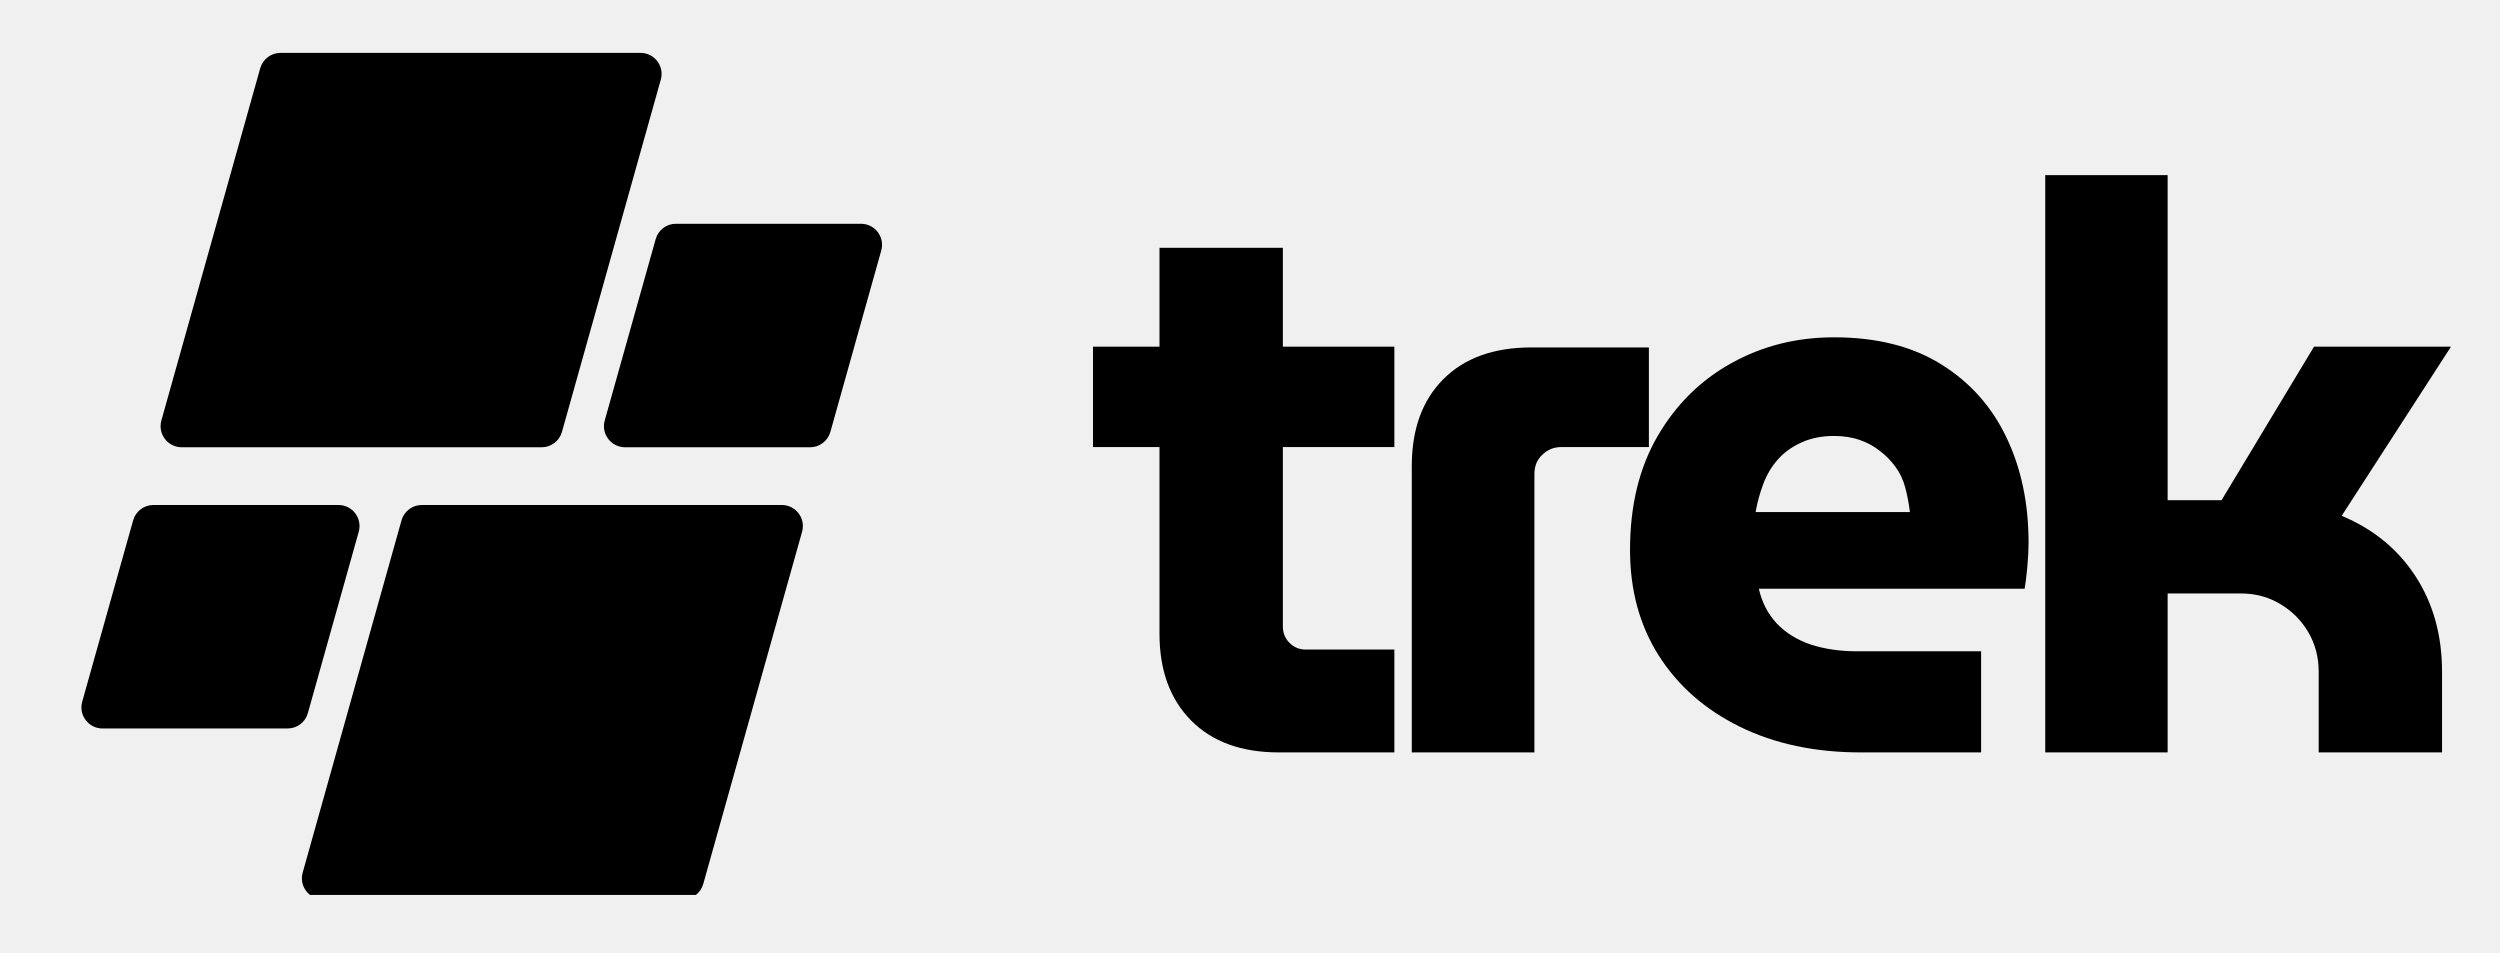
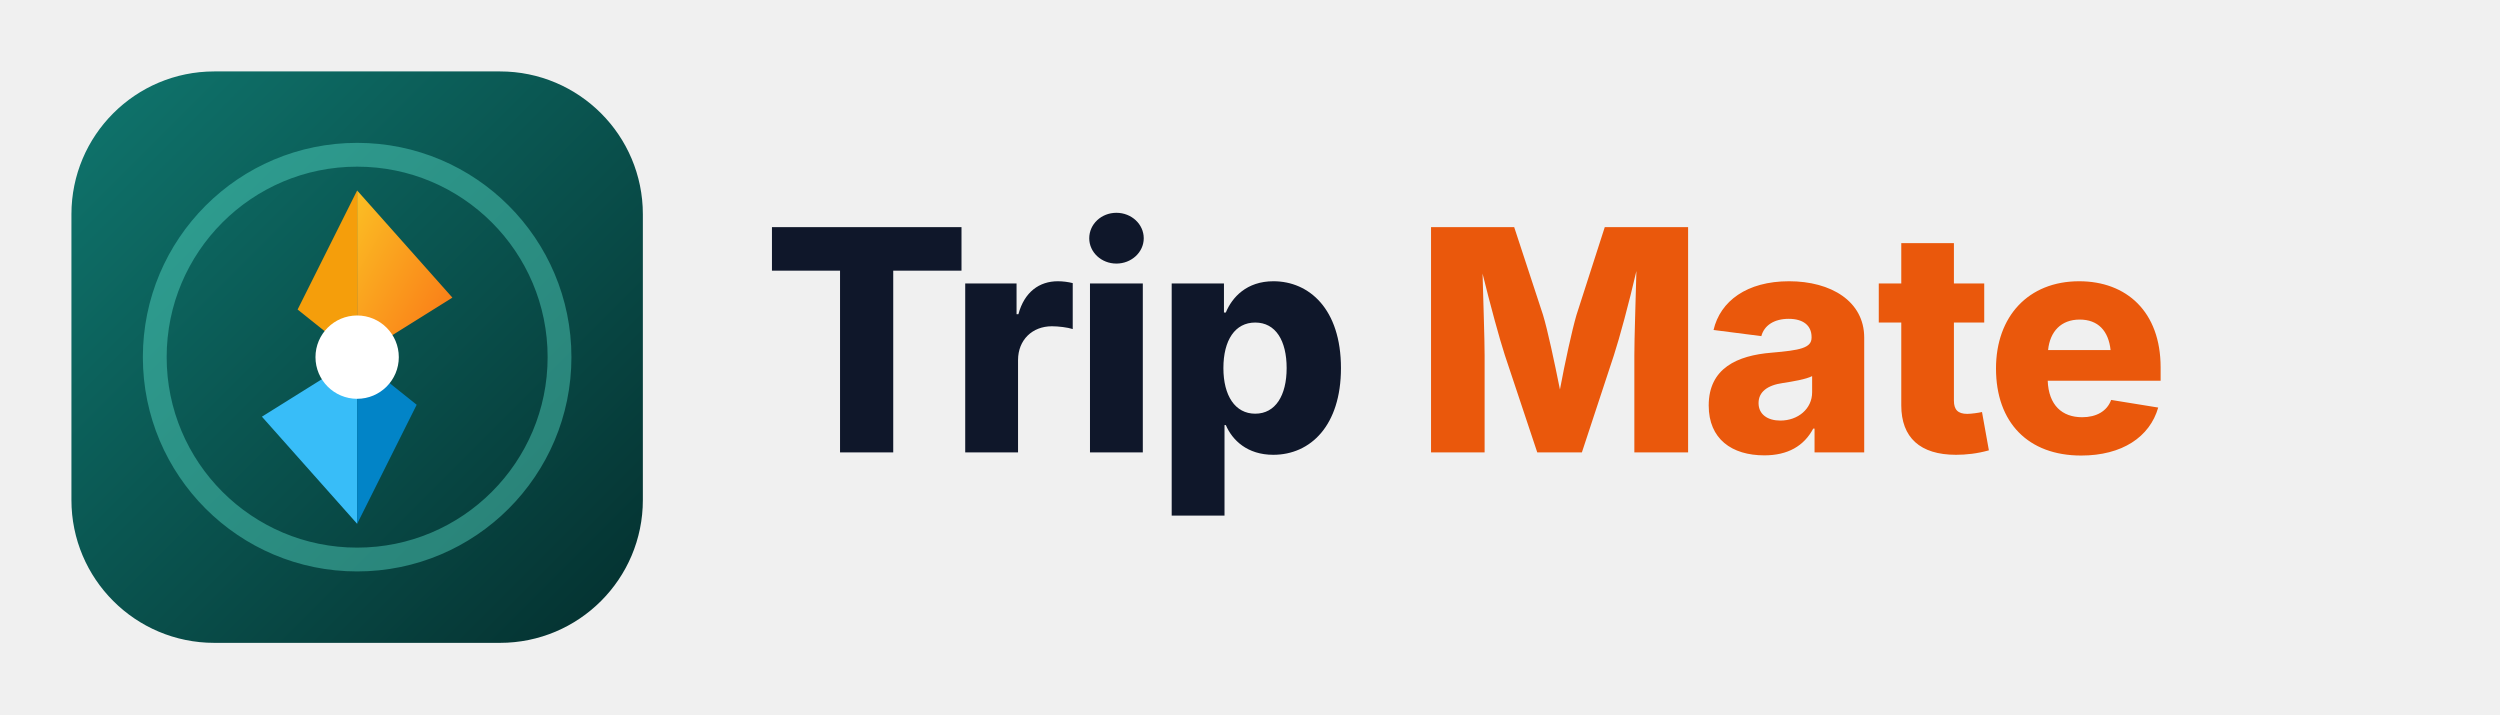
- <svg xmlns="http://www.w3.org/2000/svg" width="210" zoomAndPan="magnify" viewBox="0 0 158 60" height="80" preserveAspectRatio="xMidYMid meet" version="1.0">
+ <svg xmlns="http://www.w3.org/2000/svg" width="210" height="60" viewBox="0 0 210 60">
  <defs>
-     <g />
-     <clipPath id="669668440a">
-       <path d="M 68 0.016 L 156 0.016 L 156 59.984 L 68 59.984 Z M 68 0.016 " clip-rule="nonzero" />
-     </clipPath>
-     <clipPath id="6b415798a7">
-       <rect x="0" width="88" y="0" height="60" />
-     </clipPath>
-     <clipPath id="4b19462b66">
-       <path d="M 5 3.246 L 55.926 3.246 L 55.926 56.465 L 5 56.465 Z M 5 3.246 " clip-rule="nonzero" />
-     </clipPath>
-     <clipPath id="c7fe347f5f">
-       <path d="M 34.234 28.172 L 11.484 28.172 C 10.602 28.172 9.961 27.328 10.199 26.48 L 16.445 4.219 C 16.609 3.645 17.133 3.246 17.73 3.246 L 40.48 3.246 C 41.363 3.246 42.004 4.09 41.762 4.938 L 35.516 27.199 C 35.355 27.773 34.832 28.172 34.234 28.172 Z M 19.457 44.973 L 22.672 33.512 C 22.91 32.664 22.273 31.82 21.391 31.82 L 9.695 31.82 C 9.098 31.82 8.574 32.219 8.414 32.793 L 5.195 44.254 C 4.957 45.105 5.598 45.945 6.48 45.945 L 18.176 45.945 C 18.773 45.945 19.297 45.551 19.457 44.973 Z M 25.375 32.793 L 19.129 55.055 C 18.891 55.902 19.531 56.746 20.41 56.746 L 43.164 56.746 C 43.762 56.746 44.285 56.348 44.445 55.773 L 50.691 33.512 C 50.93 32.664 50.293 31.82 49.41 31.82 L 26.656 31.82 C 26.062 31.82 25.535 32.219 25.375 32.793 Z M 41.438 15.02 L 38.219 26.48 C 37.98 27.328 38.621 28.172 39.504 28.172 L 51.199 28.172 C 51.793 28.172 52.32 27.773 52.48 27.199 L 55.695 15.738 C 55.934 14.887 55.297 14.047 54.414 14.047 L 42.719 14.047 C 42.121 14.047 41.598 14.441 41.438 15.02 Z M 41.438 15.02 " clip-rule="nonzero" />
-     </clipPath>
+     <linearGradient id="bgLogoDark" x1="0" y1="0" x2="1" y2="1">
+       <stop offset="0%" stop-color="#0f766e" />
+       <stop offset="100%" stop-color="#042f2e" />
+     </linearGradient>
+     <linearGradient id="goldNeedleDark" x1="0" y1="0" x2="1" y2="1">
+       <stop offset="0%" stop-color="#fbbf24" />
+       <stop offset="100%" stop-color="#f97316" />
+     </linearGradient>
  </defs>
-   <g clip-path="url(#669668440a)">
-     <g transform="matrix(1, 0, 0, 1, 68, -0.000000000000011803)">
-       <g clip-path="url(#6b415798a7)">
-         <g fill="#000000" fill-opacity="1">
-           <g transform="translate(0.529693, 47.45721)">
-             <g>
-               <path d="M 12.297 0 C 9.93 0 8.082 -0.672 6.75 -2.016 C 5.414 -3.367 4.75 -5.195 4.75 -7.5 L 4.75 -31.891 L 12.547 -31.891 L 12.547 -7.953 C 12.547 -7.547 12.688 -7.203 12.969 -6.922 C 13.25 -6.641 13.594 -6.5 14 -6.5 L 19.594 -6.5 L 19.594 0 Z M 0.547 -19.297 L 0.547 -25.641 L 19.594 -25.641 L 19.594 -19.297 Z M 0.547 -19.297 " />
-             </g>
-           </g>
-         </g>
-         <g fill="#000000" fill-opacity="1">
-           <g transform="translate(18.5215, 47.45721)">
-             <g>
-               <path d="M 2.703 0 L 2.703 -18.094 C 2.703 -20.426 3.367 -22.258 4.703 -23.594 C 6.035 -24.926 7.883 -25.594 10.25 -25.594 L 17.688 -25.594 L 17.688 -19.297 L 12.141 -19.297 C 11.68 -19.297 11.285 -19.133 10.953 -18.812 C 10.617 -18.5 10.453 -18.094 10.453 -17.594 L 10.453 0 Z M 2.703 0 " />
-             </g>
-           </g>
-         </g>
-         <g fill="#000000" fill-opacity="1">
-           <g transform="translate(33.31475, 47.45721)">
-             <g>
-               <path d="M 16.297 0 C 13.398 0 10.848 -0.539 8.641 -1.625 C 6.441 -2.707 4.734 -4.207 3.516 -6.125 C 2.305 -8.039 1.703 -10.266 1.703 -12.797 C 1.703 -15.598 2.285 -18 3.453 -20 C 4.617 -22 6.176 -23.535 8.125 -24.609 C 10.07 -25.691 12.227 -26.234 14.594 -26.234 C 17.289 -26.234 19.547 -25.664 21.359 -24.531 C 23.18 -23.406 24.555 -21.867 25.484 -19.922 C 26.422 -17.973 26.891 -15.75 26.891 -13.25 C 26.891 -12.812 26.863 -12.301 26.812 -11.719 C 26.758 -11.133 26.703 -10.676 26.641 -10.344 L 9.844 -10.344 C 10.039 -9.477 10.422 -8.742 10.984 -8.141 C 11.555 -7.547 12.273 -7.102 13.141 -6.812 C 14.016 -6.531 14.984 -6.391 16.047 -6.391 L 23.891 -6.391 L 23.891 0 Z M 9.641 -15.188 L 19.391 -15.188 C 19.328 -15.727 19.227 -16.25 19.094 -16.75 C 18.957 -17.25 18.75 -17.688 18.469 -18.062 C 18.188 -18.445 17.859 -18.781 17.484 -19.062 C 17.117 -19.352 16.695 -19.582 16.219 -19.75 C 15.738 -19.914 15.195 -20 14.594 -20 C 13.832 -20 13.148 -19.863 12.547 -19.594 C 11.941 -19.32 11.441 -18.961 11.047 -18.516 C 10.648 -18.066 10.344 -17.551 10.125 -16.969 C 9.906 -16.383 9.742 -15.789 9.641 -15.188 Z M 9.641 -15.188 " />
-             </g>
-           </g>
-         </g>
-         <g fill="#000000" fill-opacity="1">
-           <g transform="translate(58.35337, 47.45721)">
-             <g>
-               <path d="M 2.906 0 L 2.906 -36.484 L 10.641 -36.484 L 10.641 -15.938 L 14.047 -15.938 L 19.891 -25.641 L 28.547 -25.641 L 21.641 -14.953 C 23.641 -14.117 25.195 -12.844 26.312 -11.125 C 27.426 -9.406 27.984 -7.395 27.984 -5.094 L 27.984 0 L 20.188 0 L 20.188 -5.094 C 20.188 -6.031 19.961 -6.875 19.516 -7.625 C 19.066 -8.375 18.473 -8.961 17.734 -9.391 C 17.004 -9.828 16.176 -10.047 15.25 -10.047 L 10.641 -10.047 L 10.641 0 Z M 2.906 0 " />
-             </g>
-           </g>
-         </g>
-       </g>
-     </g>
+   <g transform="translate(6, 6)">
+     <rect width="48" height="48" rx="12" fill="url(#bgLogoDark)" />
+     <circle cx="24" cy="24" r="17" fill="none" stroke="#5eead4" stroke-width="2" opacity="0.4" />
+     <path d="M 24 24 L 24 10 L 32 19 Z" fill="url(#goldNeedleDark)" />
+     <path d="M 24 24 L 24 10 L 19 20 Z" fill="#f59e0b" />
+     <path d="M 24 24 L 24 38 L 16 29 Z" fill="#38bdf8" />
+     <path d="M 24 24 L 24 38 L 29 28 Z" fill="#0284c7" />
+     <circle cx="24" cy="24" r="3.5" fill="#ffffff" />
  </g>
-   <g clip-path="url(#4b19462b66)">
-     <g clip-path="url(#c7fe347f5f)">
-       <path fill="#000000" d="M 4.957 3.246 L 4.957 56.465 L 55.926 56.465 L 55.926 3.246 Z M 4.957 3.246 " fill-opacity="1" fill-rule="nonzero" />
-     </g>
-   </g>
+   <text x="64" y="38" font-family="Outfit, Inter, system-ui, sans-serif" font-size="26" font-weight="800" fill="#0f172a" letter-spacing="-0.5">
+     Trip <tspan fill="#ea580c">Mate</tspan>
+   </text>
</svg>
